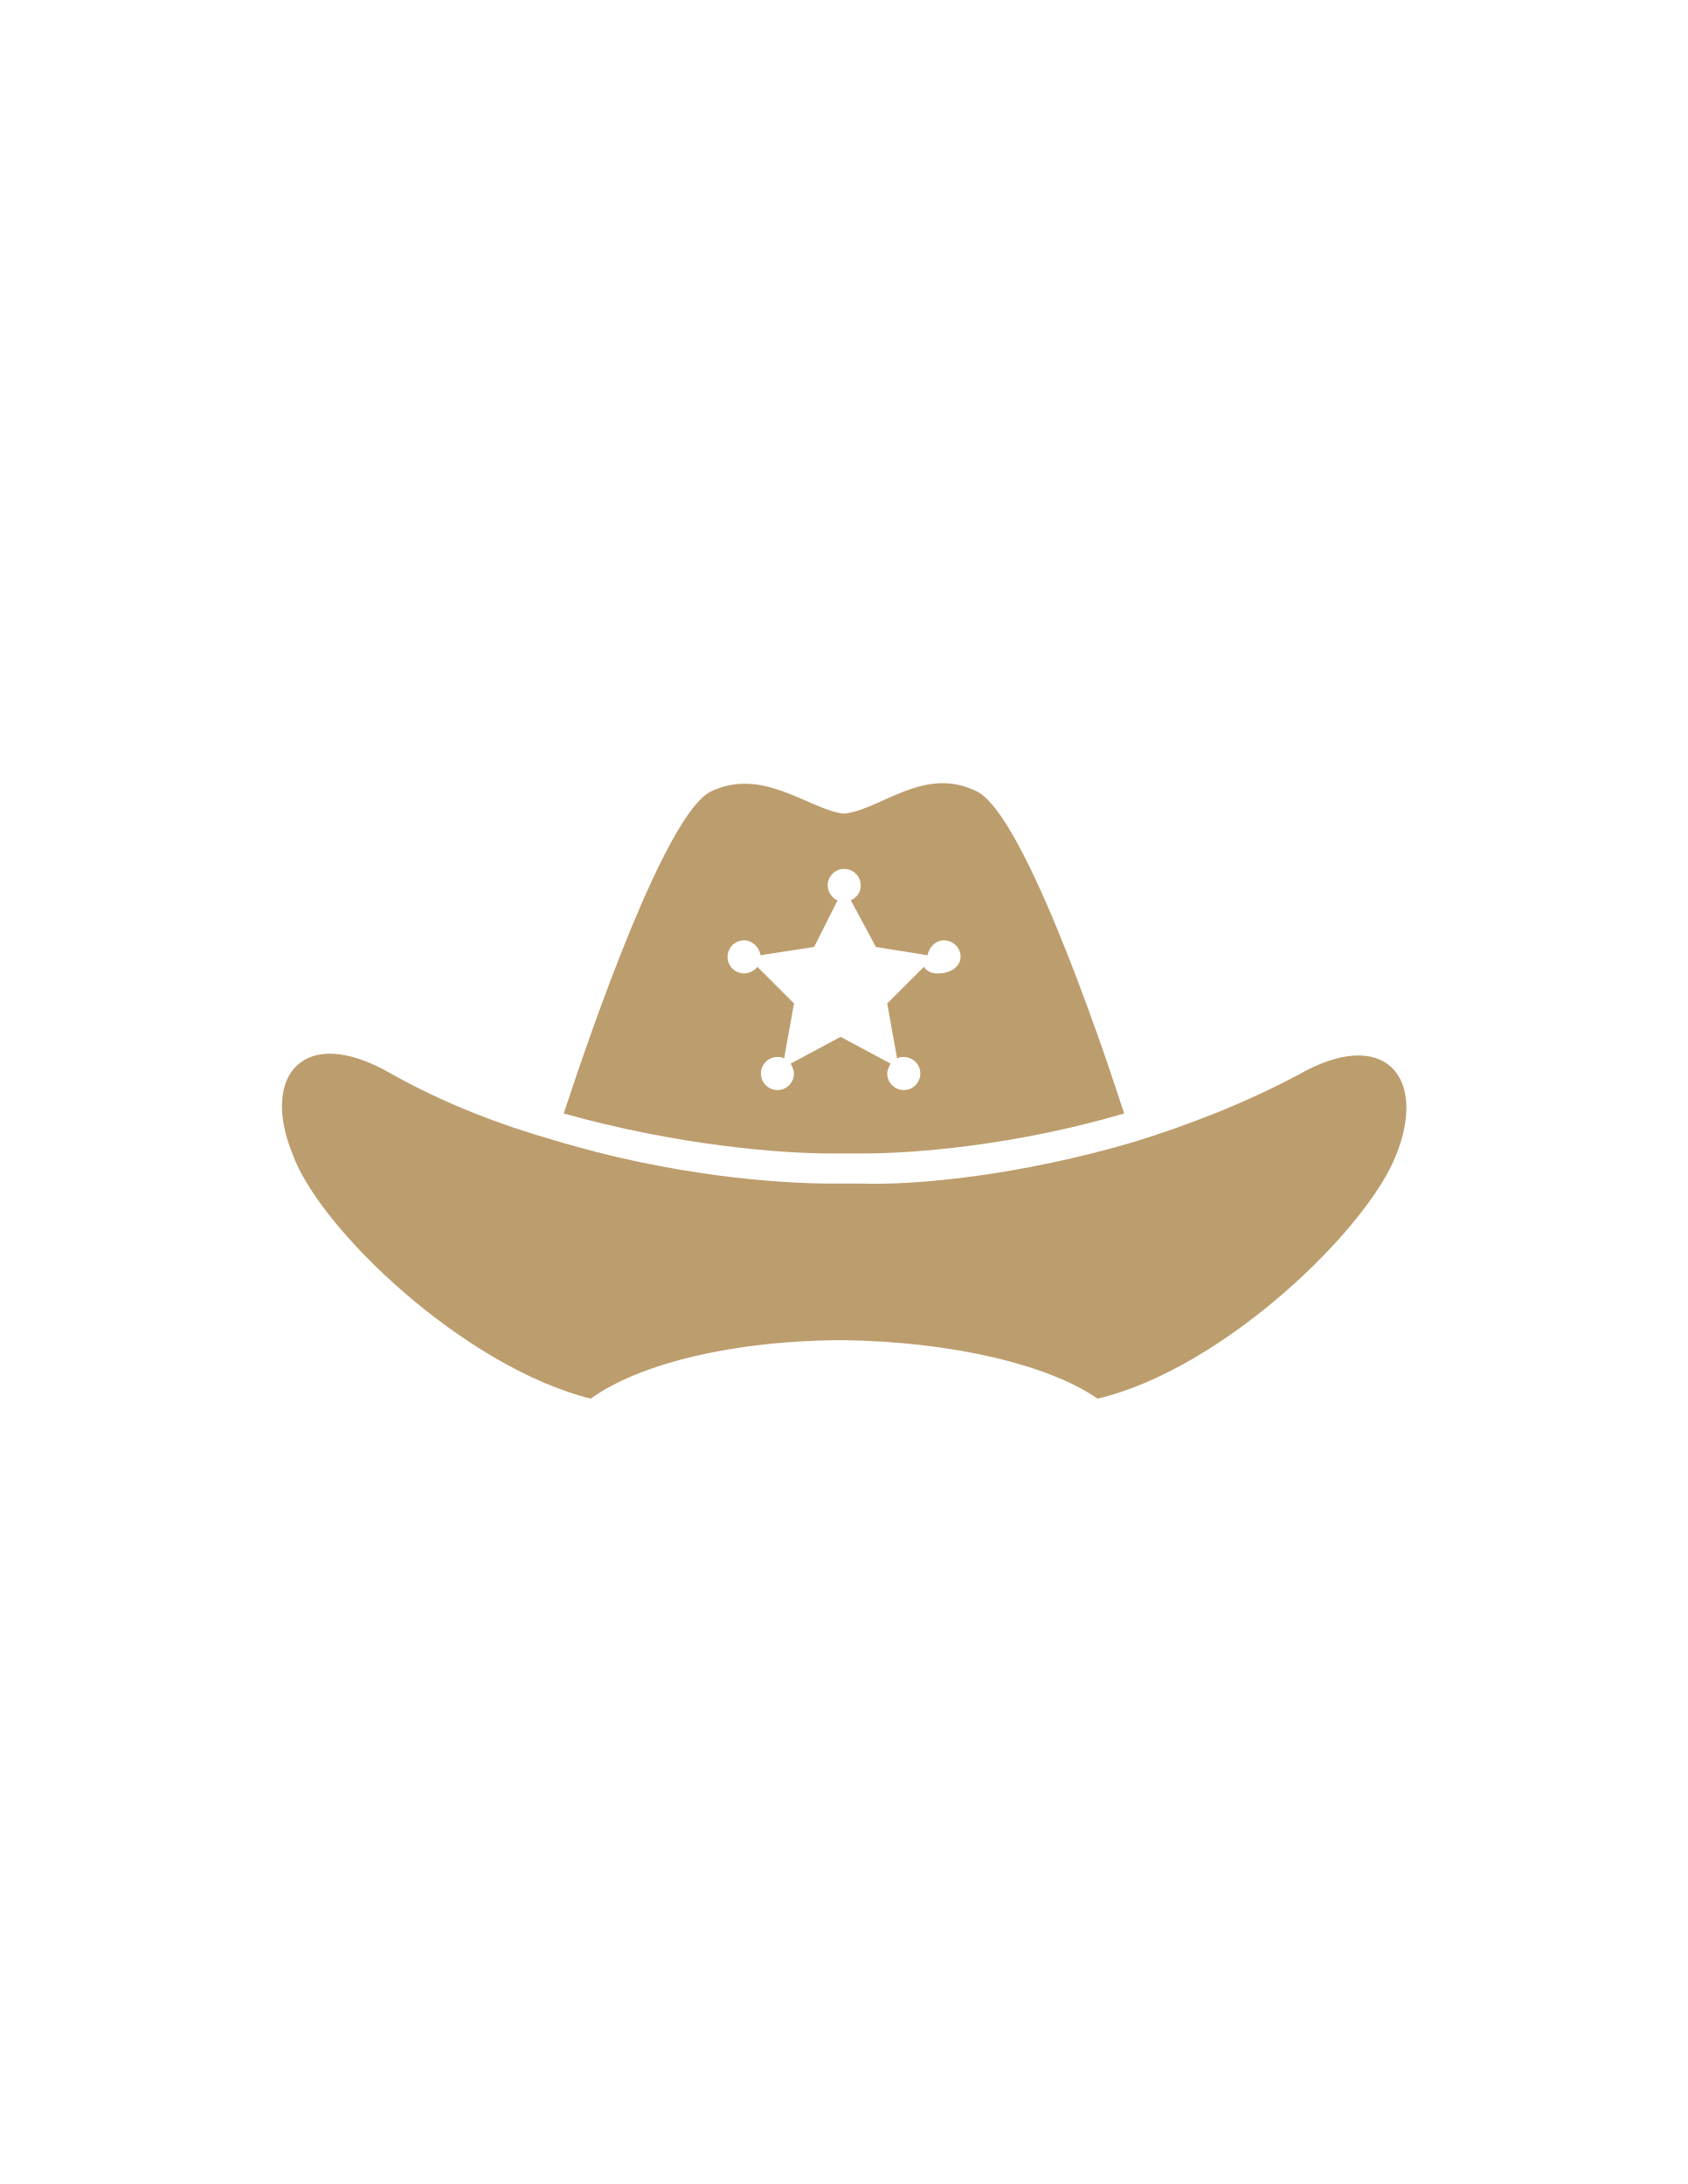
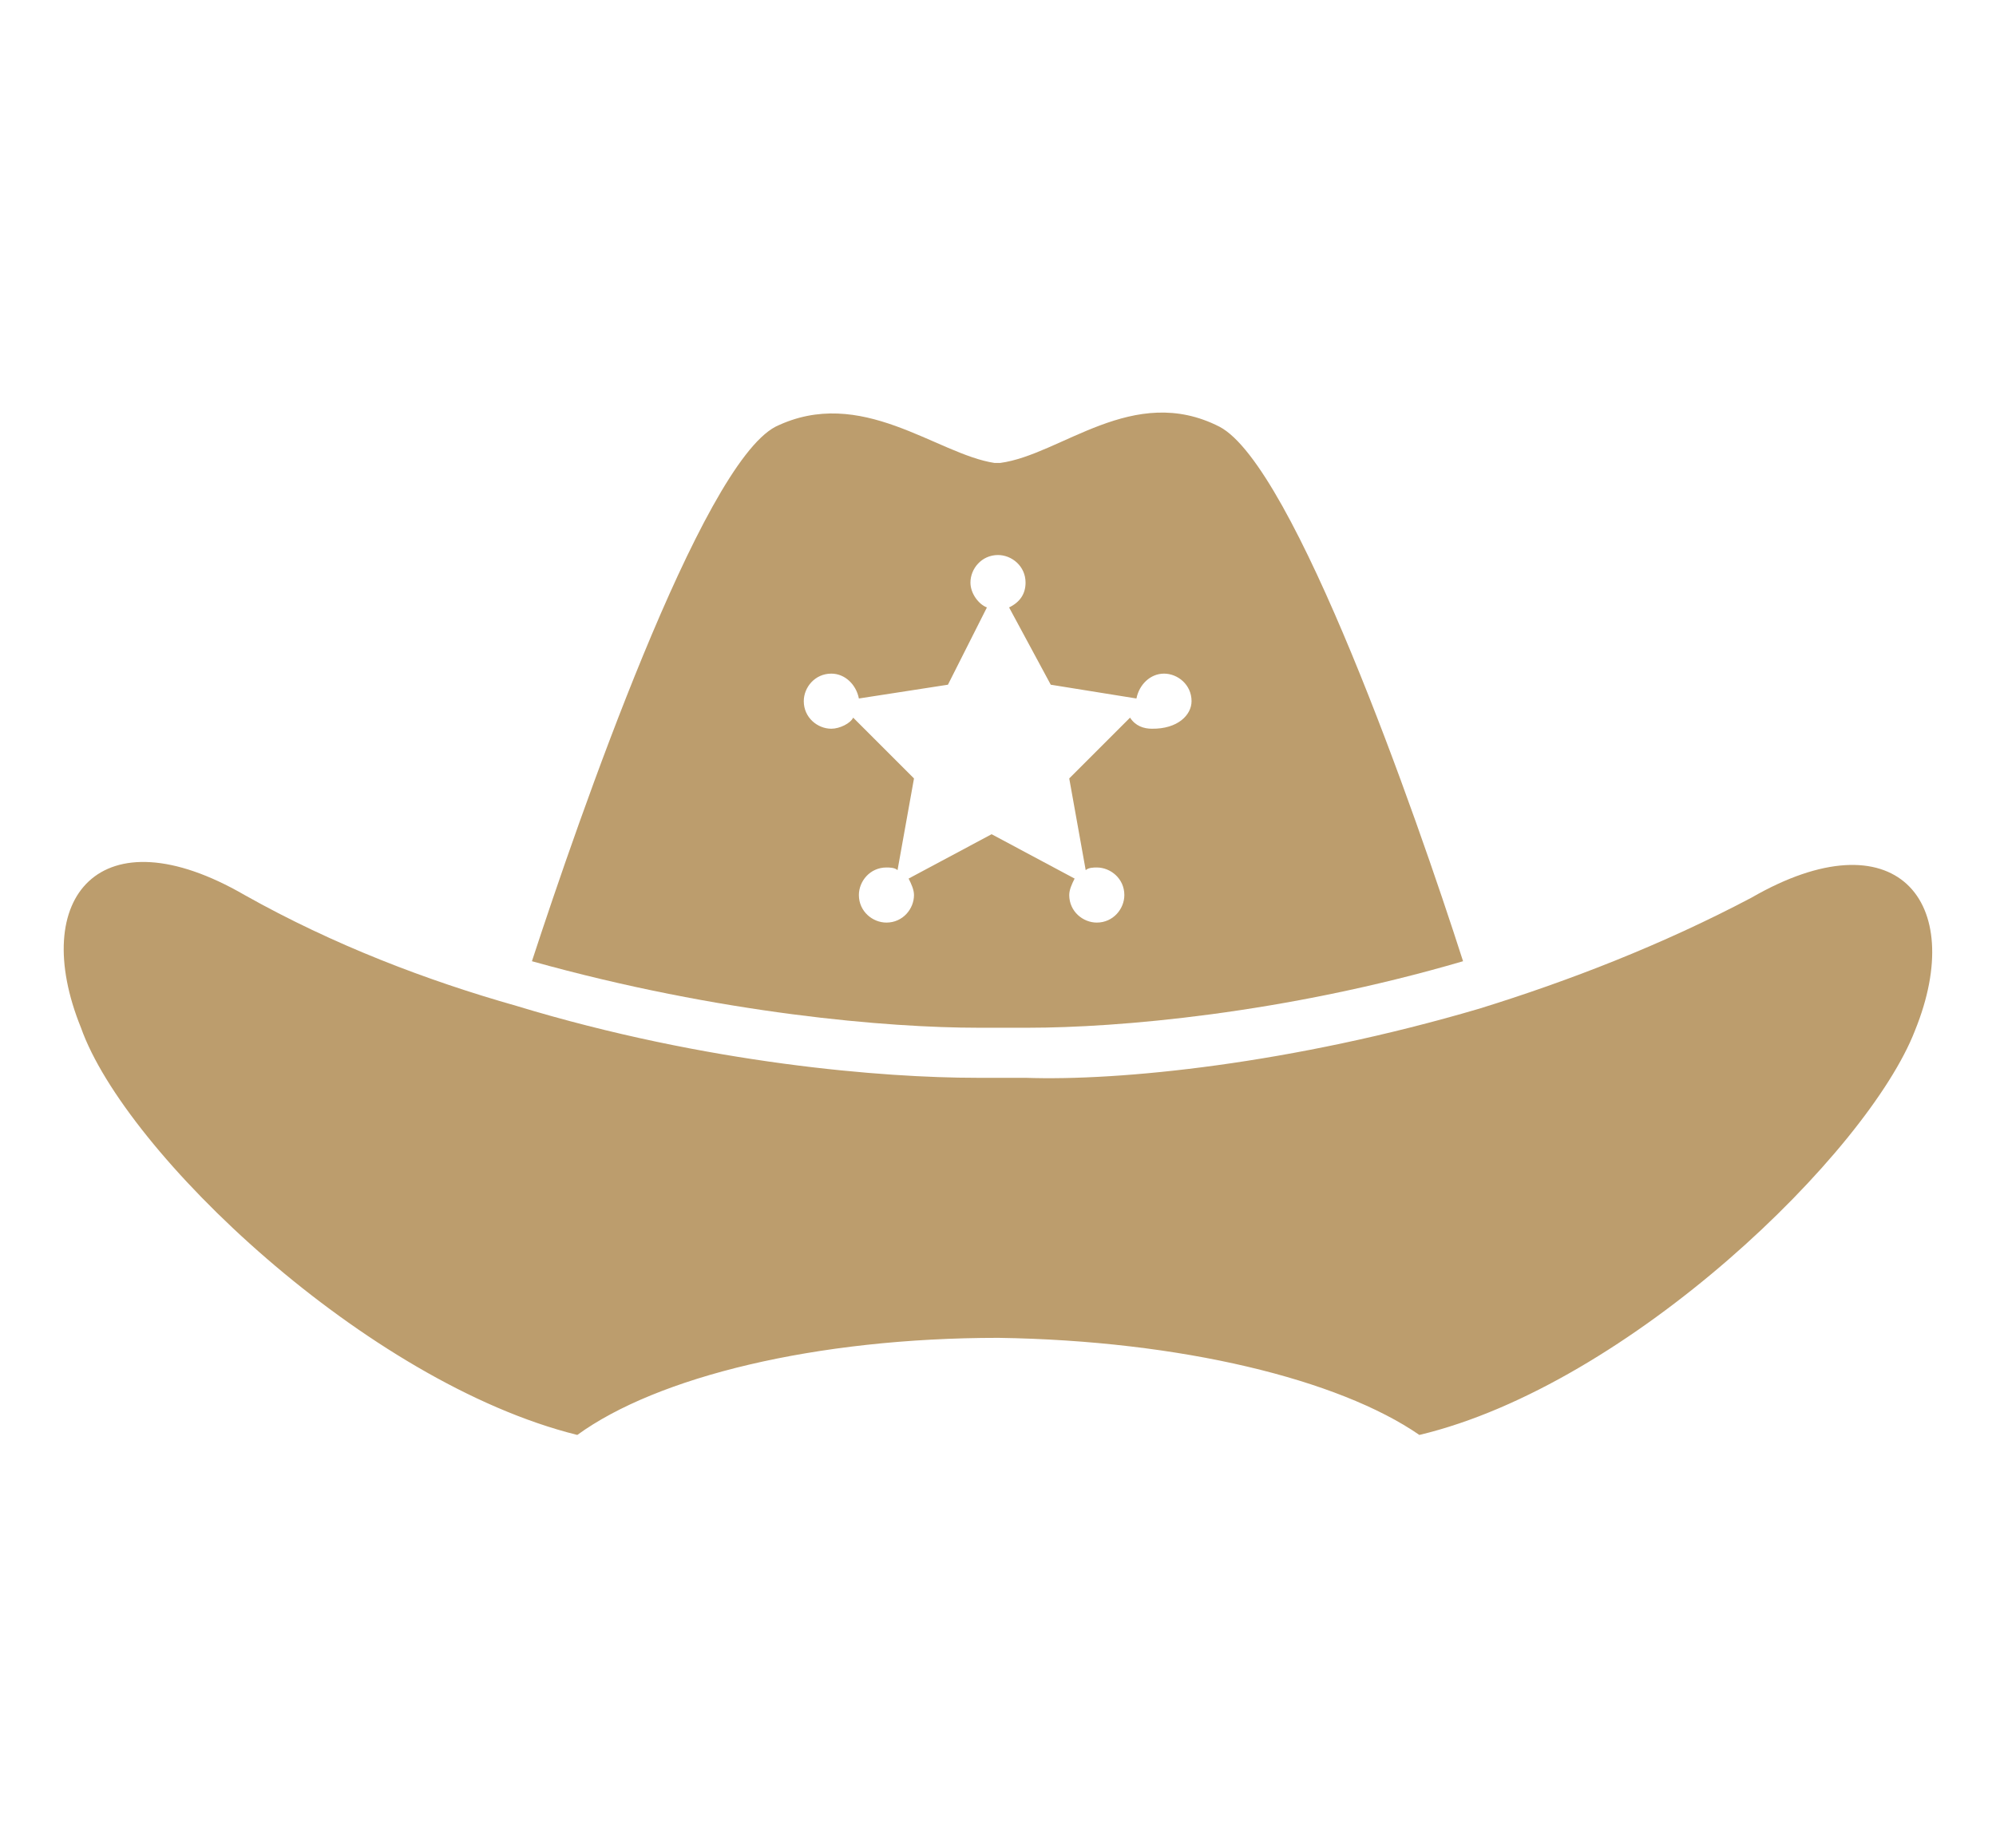
- <svg xmlns="http://www.w3.org/2000/svg" version="1.1" id="Layer_1" x="0px" y="0px" viewBox="0 0 612 792" style="enable-background:new 0 0 612 792;" xml:space="preserve">
-   <style type="text/css">
- 	.st0{fill:#BC9D6D;}
- </style>
+ <svg xmlns="http://www.w3.org/2000/svg" version="1.1" id="Layer_1" x="0px" y="0px" viewBox="670 192 594 550" enable-background="new 670 192 594 550" xml:space="preserve">
  <g>
-     <path class="st0" d="M411.2,414.1L411.2,414.1c19.4-6,39.9-13.9,59.3-24.2c31.4-18.1,47.2,0.6,35.7,29   c-10.3,26.6-62.3,77.4-108.2,88.3c-17.5-12.1-52-20.6-91.9-21.2c-39.9,0-74.4,8.5-91.9,21.2c-46-11.5-98.6-61.7-108.2-88.9   c-11.5-28.4,4.2-47.2,35.7-29c19.4,10.9,39.9,18.7,59.3,24.2c41.7,12.7,80.4,15.7,100.4,15.7H312   C332.6,429.9,370.1,426.2,411.2,414.1z" />
+     <path fill="#BC9D6D" d="M1110.3,492.2L1110.3,492.2c26.5-8.2,54.4-19,80.9-33c42.8-24.7,64.4,0.8,48.7,39.5   c-14,36.3-85,105.5-147.5,120.4c-23.9-16.5-70.9-28.1-125.3-28.9c-54.4,0-101.5,11.6-125.3,28.9C779,603.5,707.2,535,694.1,497.9   c-15.7-38.7,5.7-64.4,48.7-39.5c26.5,14.9,54.4,25.5,80.9,33c56.9,17.3,109.6,21.4,136.9,21.4h14.5   C1003.1,513.8,1054.3,508.7,1110.3,492.2z" />
    <g id="XMLID_1_">
-       <path class="st0" d="M354.4,287.1c16.3,8.5,42.9,84.7,53.2,116.7c-39.3,11.5-75.6,14.5-94.9,14.5h-10.9c-19.4,0-56.2-3-97.4-14.5    c10.3-31.4,36.9-108.2,53.2-116.7c18.7-9.1,35.1,6,47.8,7.9H303c1.2,0,1.8,0,3,0c1.2,0,2.4,0,3,0h-2.4    C319.9,293.2,335.6,277.5,354.4,287.1z M348.3,347c0-3.6-3-6-6-6s-5.4,2.4-6,5.4l-18.7-3l-9.1-16.9c2.4-1.2,3.6-3,3.6-5.4    c0-3.6-3-6-6-6c-3.6,0-6,3-6,6c0,2.4,1.8,4.8,3.6,5.4l-8.5,16.9l-19.4,3c-0.6-3-3-5.4-6-5.4c-3.6,0-6,3-6,6c0,3.6,3,6,6,6    c1.8,0,4.2-1.2,4.8-2.4l13.3,13.3l-3.6,20c-0.6-0.6-1.8-0.6-2.4-0.6c-3.6,0-6,3-6,6c0,3.6,3,6,6,6c3.6,0,6-3,6-6    c0-1.2-0.6-2.4-1.2-3.6l18.1-9.7l18.1,9.7c-0.6,1.2-1.2,2.4-1.2,3.6c0,3.6,3,6,6,6c3.6,0,6-3,6-6c0-3.6-3-6-6-6    c-0.6,0-1.8,0-2.4,0.6l-3.6-20l13.3-13.3c1.2,1.8,3,2.4,4.8,2.4C345.3,353.1,348.3,350,348.3,347z" />
+       <path fill="#BC9D6D" d="M1032.9,319c22.2,11.6,58.5,115.5,72.5,159.1c-53.6,15.7-103.1,19.8-129.4,19.8h-14.9    c-26.5,0-76.6-4.1-132.8-19.8c14-42.8,50.3-147.5,72.5-159.1c25.5-12.4,47.9,8.2,65.2,10.8h-3.3c1.6,0,2.5,0,4.1,0    c1.6,0,3.3,0,4.1,0h-3.3C985.8,327.4,1007.2,305.9,1032.9,319z M1024.6,400.7c0-4.9-4.1-8.2-8.2-8.2c-4.1,0-7.4,3.3-8.2,7.4    l-25.5-4.1l-12.4-23c3.3-1.6,4.9-4.1,4.9-7.4c0-4.9-4.1-8.2-8.2-8.2c-4.9,0-8.2,4.1-8.2,8.2c0,3.3,2.5,6.5,4.9,7.4l-11.6,23    l-26.5,4.1c-0.8-4.1-4.1-7.4-8.2-7.4c-4.9,0-8.2,4.1-8.2,8.2c0,4.9,4.1,8.2,8.2,8.2c2.5,0,5.7-1.6,6.5-3.3l18.1,18.1l-4.9,27.3    c-0.8-0.8-2.5-0.8-3.3-0.8c-4.9,0-8.2,4.1-8.2,8.2c0,4.9,4.1,8.2,8.2,8.2c4.9,0,8.2-4.1,8.2-8.2c0-1.6-0.8-3.3-1.6-4.9l24.7-13.2    l24.7,13.2c-0.8,1.6-1.6,3.3-1.6,4.9c0,4.9,4.1,8.2,8.2,8.2c4.9,0,8.2-4.1,8.2-8.2c0-4.9-4.1-8.2-8.2-8.2c-0.8,0-2.5,0-3.3,0.8    l-4.9-27.3l18.1-18.1c1.6,2.5,4.1,3.3,6.5,3.3C1020.5,409,1024.6,404.8,1024.6,400.7z" />
    </g>
  </g>
</svg>
